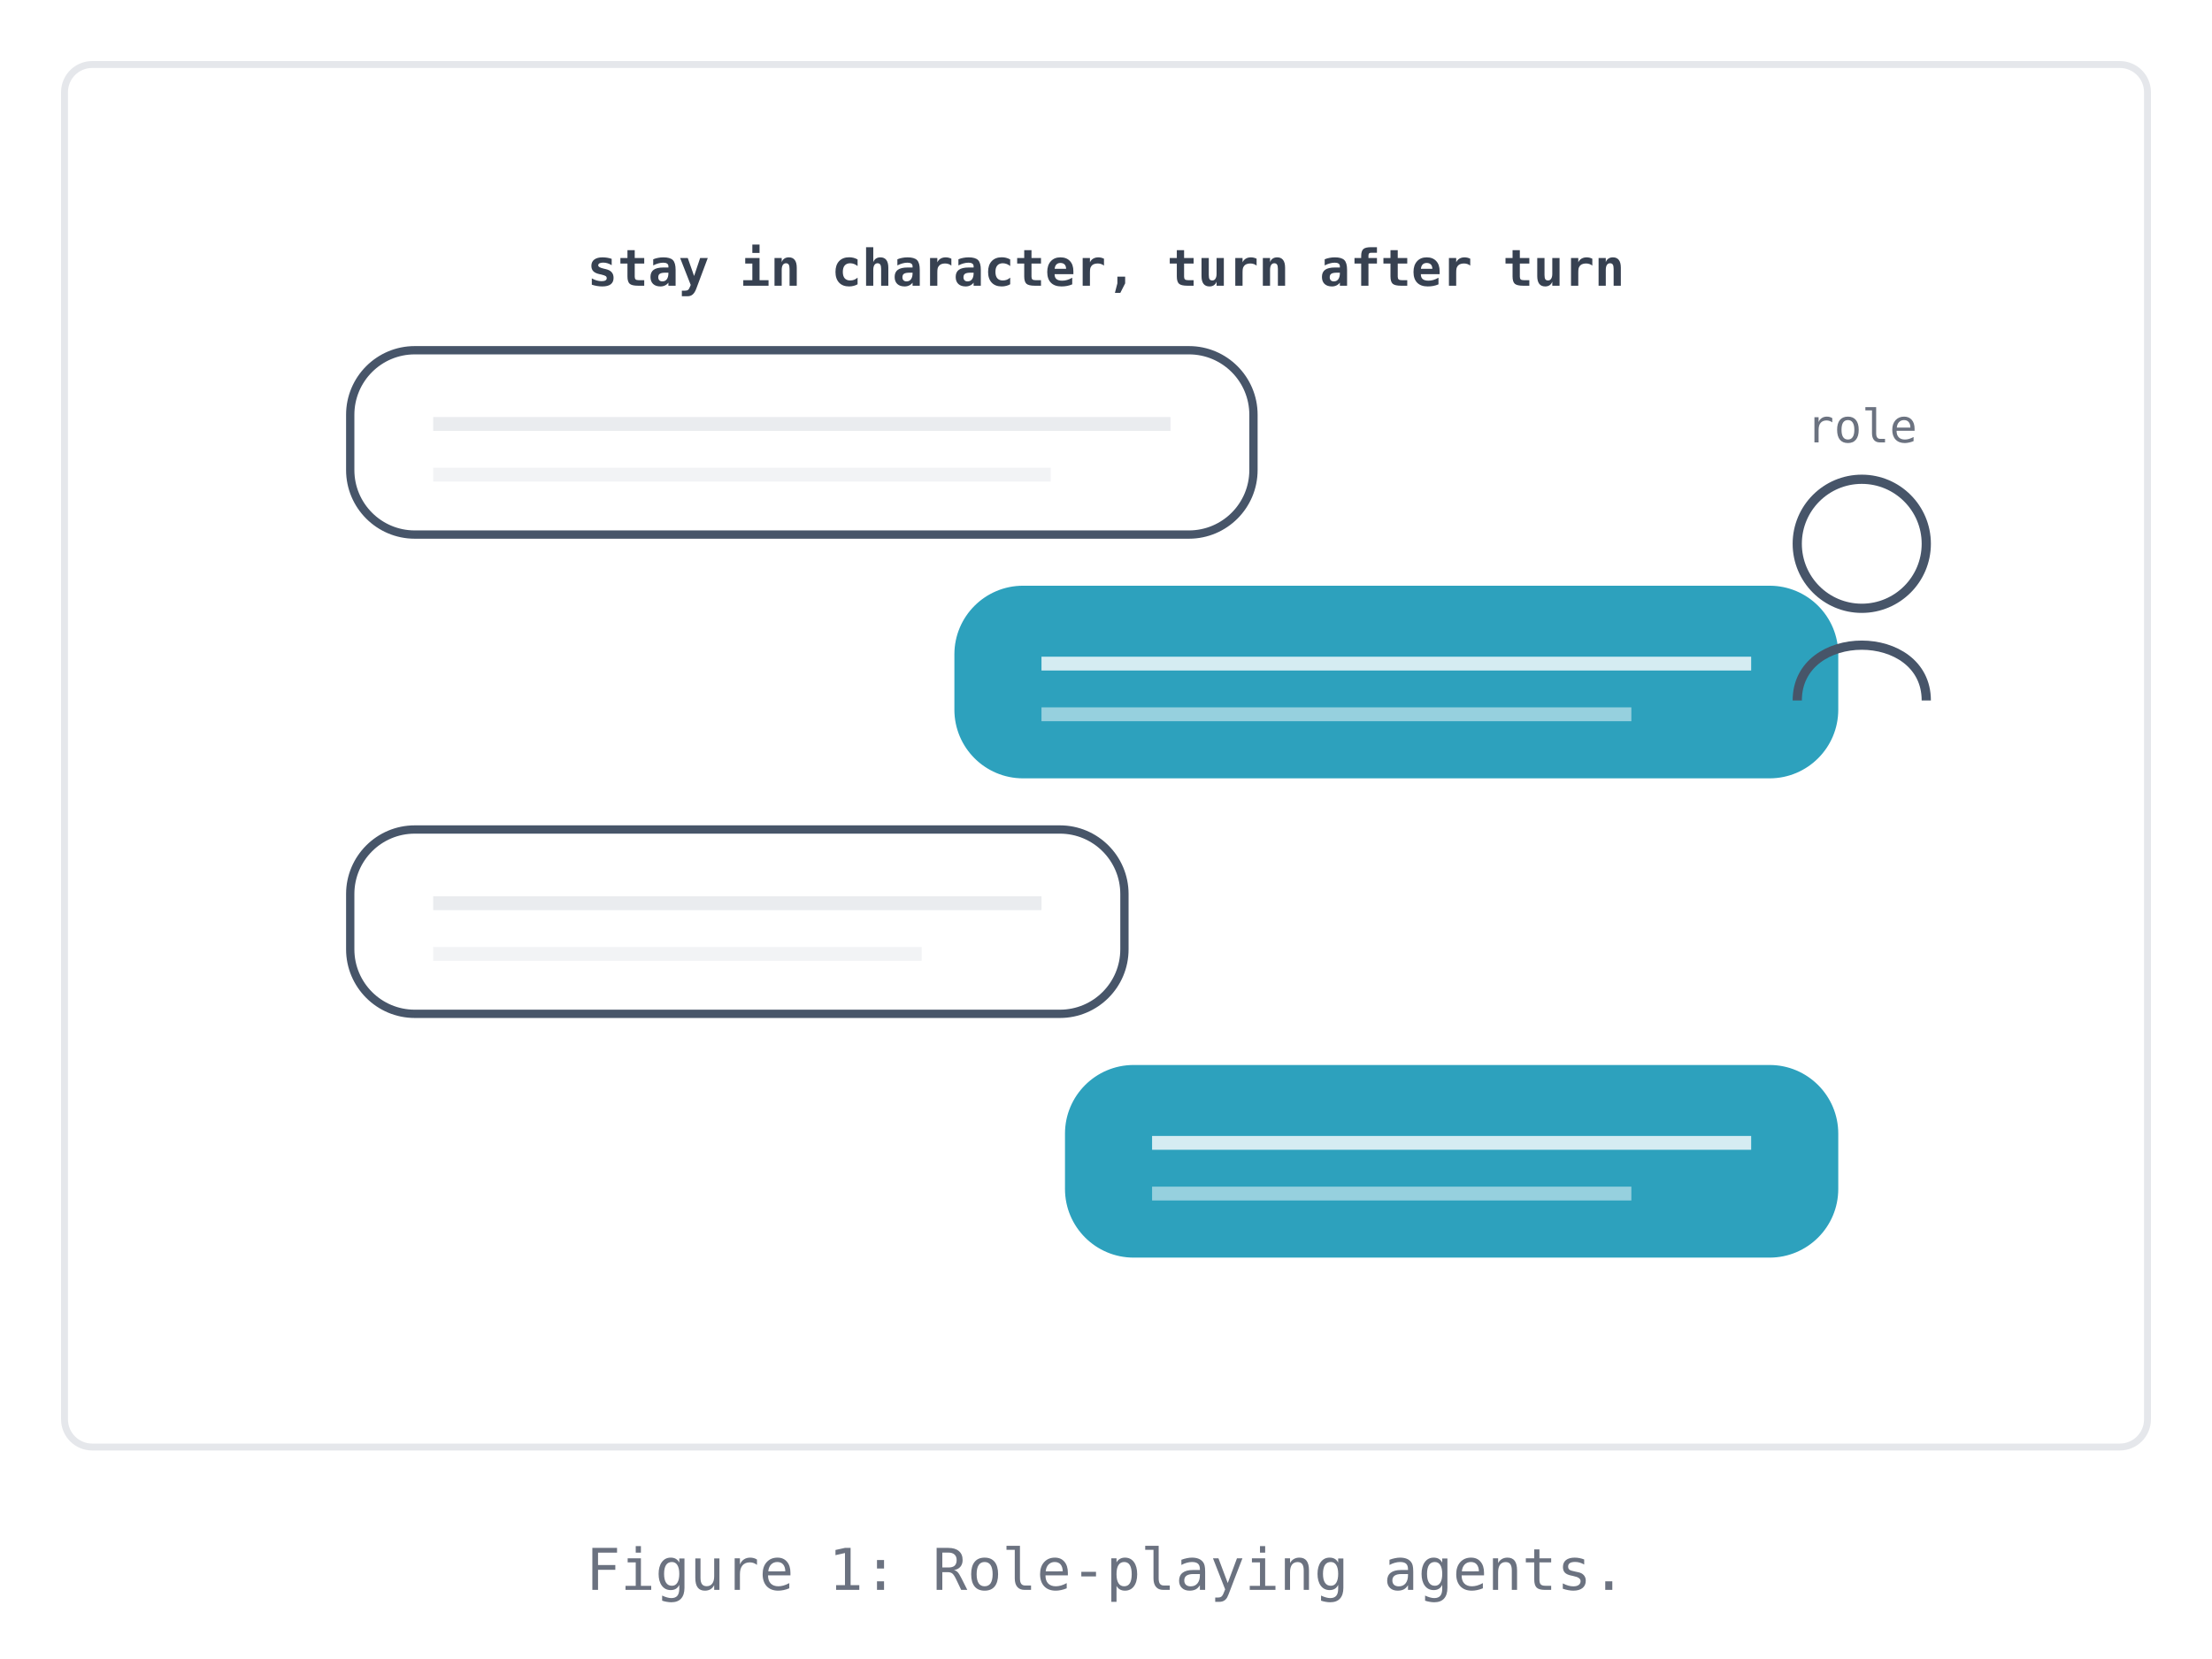
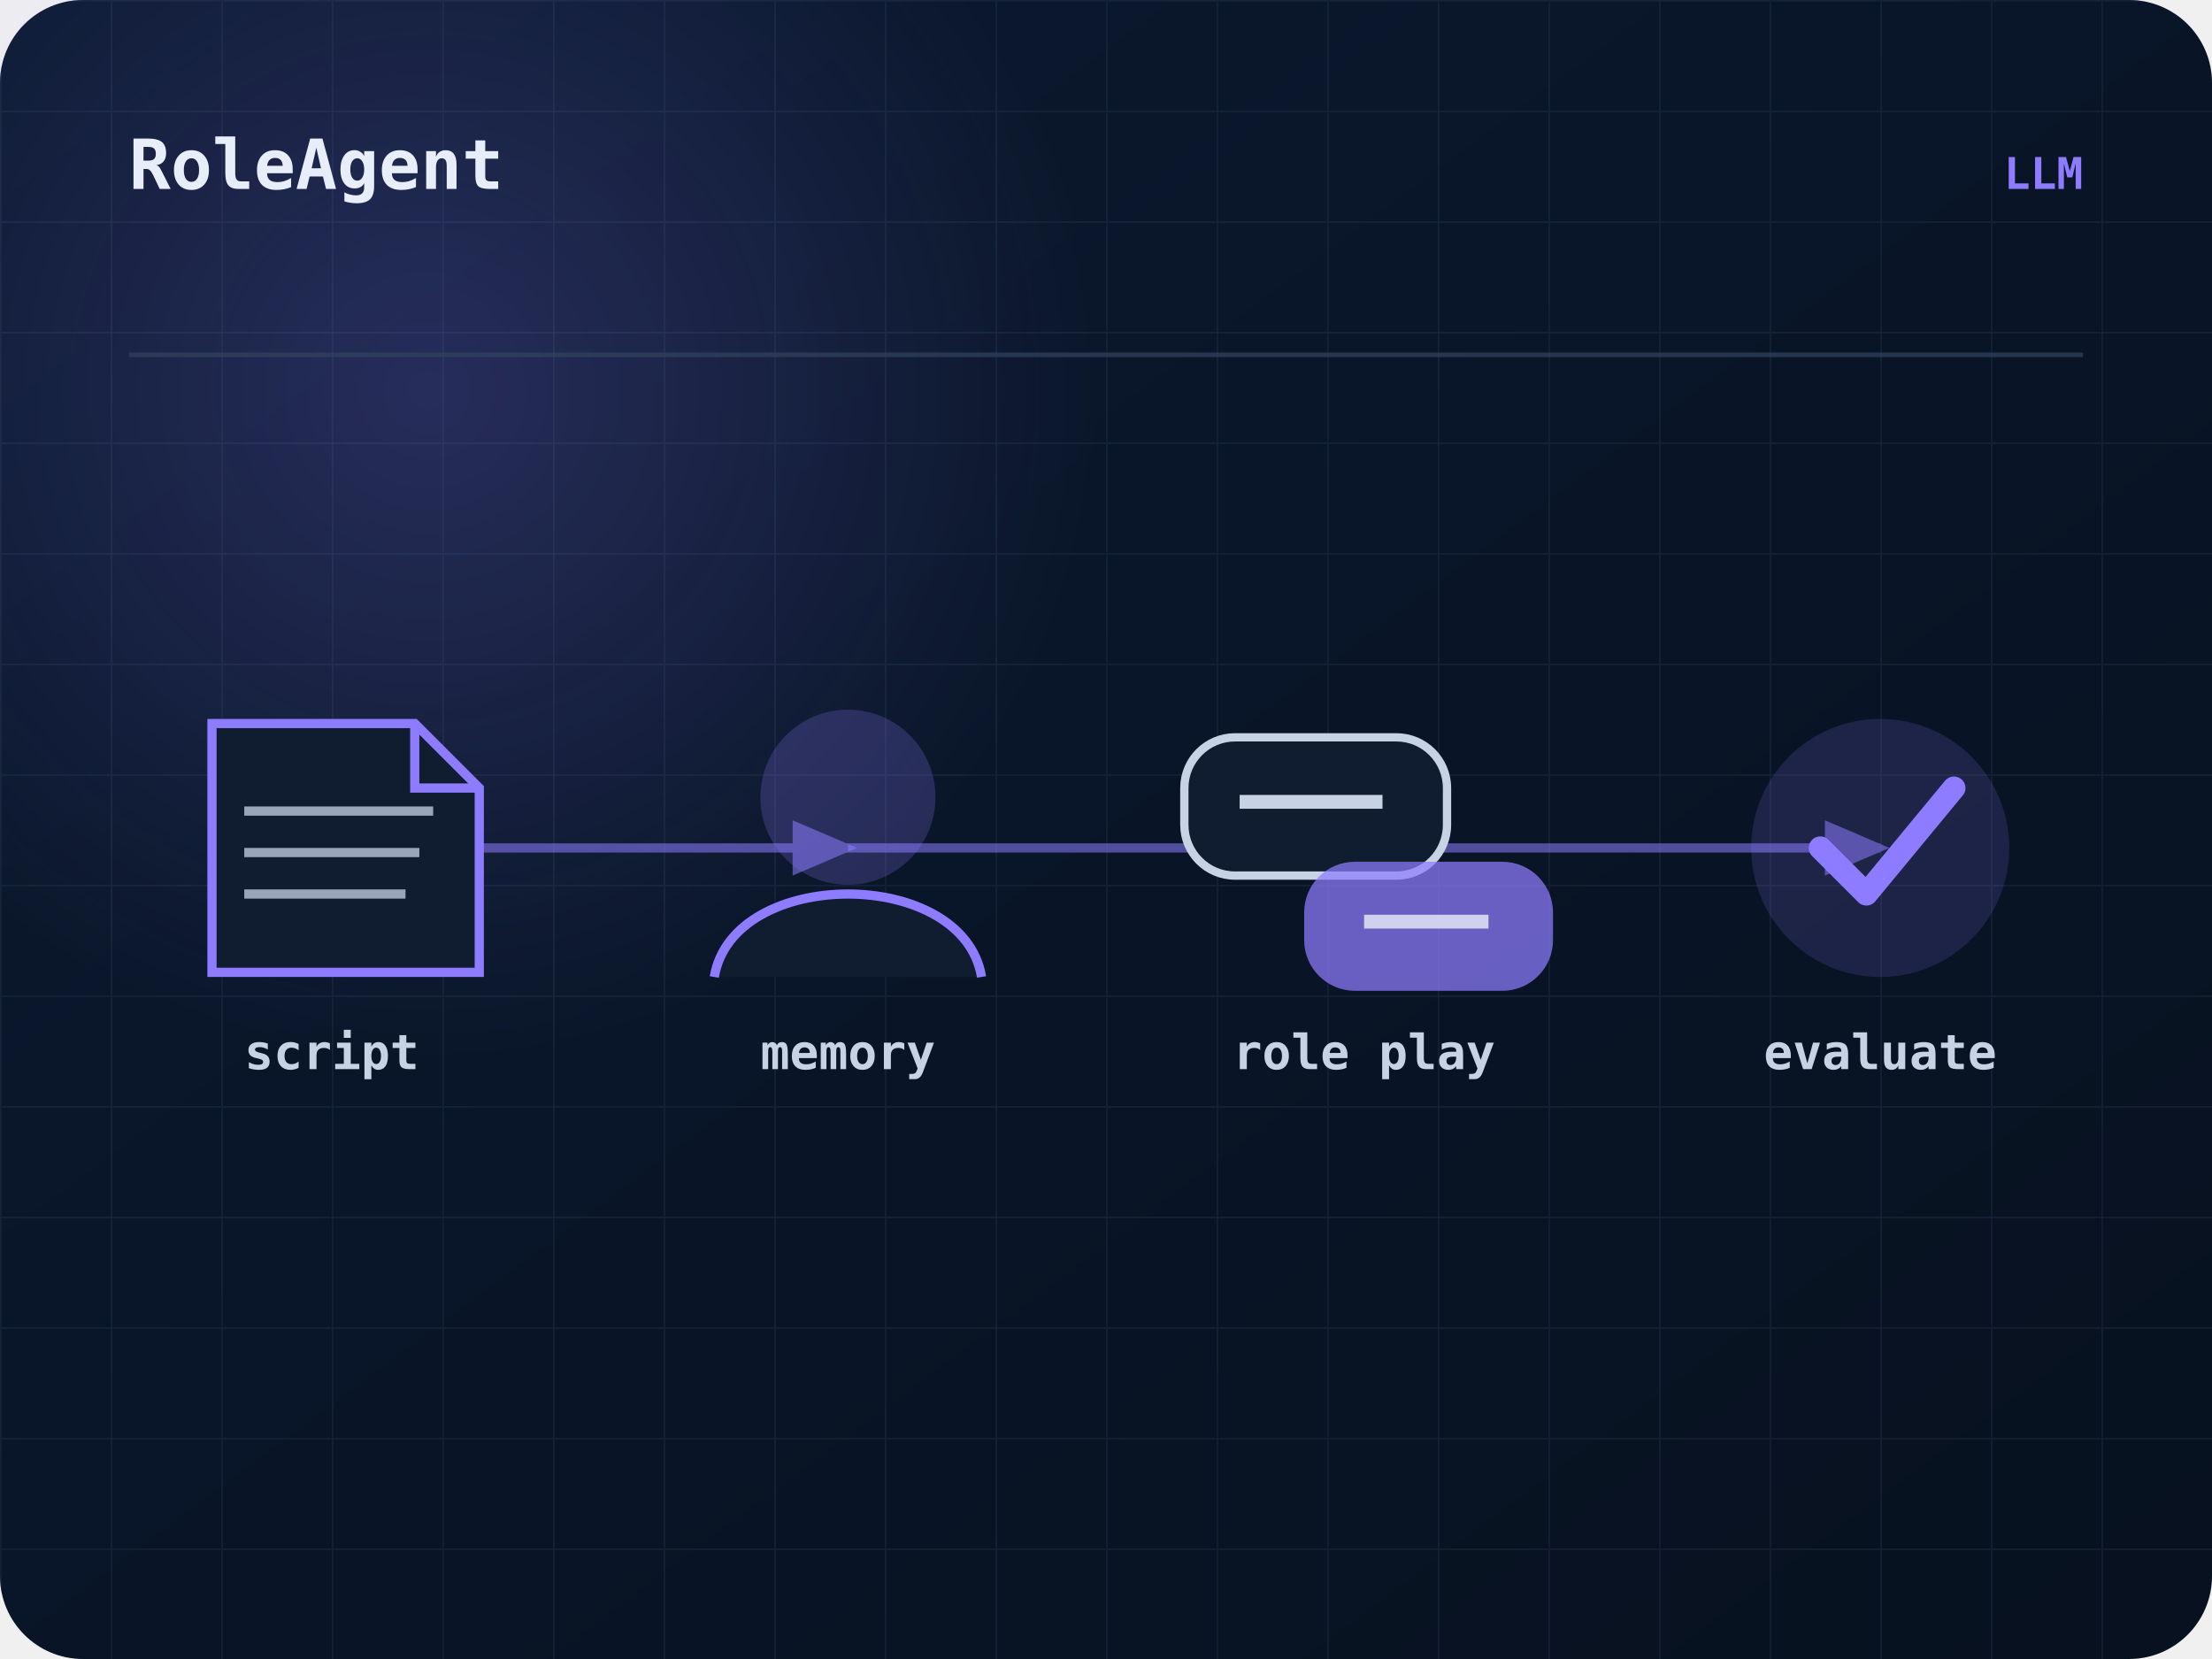
- <svg xmlns="http://www.w3.org/2000/svg" viewBox="0 0 480 360">
-   <rect width="480" height="360" fill="#ffffff" />
-   <rect x="14" y="14" width="452" height="300" fill="none" stroke="#e5e7eb" stroke-width="1.5" rx="6" />
-   <rect x="76" y="76" width="196" height="40" fill="#ffffff" opacity="1" stroke="#475569" stroke-width="1.8" rx="14" />
-   <line x1="94" y1="92" x2="254" y2="92" stroke="#e5e7eb" stroke-width="3" opacity="0.8" />
-   <line x1="94" y1="103" x2="228" y2="103" stroke="#e5e7eb" stroke-width="3" opacity="0.5" />
-   <rect x="208" y="128" width="190" height="40" fill="#0891b2" opacity="0.85" stroke="#0891b2" stroke-width="1.8" rx="14" />
-   <line x1="226" y1="144" x2="380" y2="144" stroke="#ffffff" stroke-width="3" opacity="0.8" />
-   <line x1="226" y1="155" x2="354" y2="155" stroke="#ffffff" stroke-width="3" opacity="0.5" />
-   <rect x="76" y="180" width="168" height="40" fill="#ffffff" opacity="1" stroke="#475569" stroke-width="1.8" rx="14" />
-   <line x1="94" y1="196" x2="226" y2="196" stroke="#e5e7eb" stroke-width="3" opacity="0.8" />
-   <line x1="94" y1="207" x2="200" y2="207" stroke="#e5e7eb" stroke-width="3" opacity="0.5" />
-   <rect x="232" y="232" width="166" height="40" fill="#0891b2" opacity="0.85" stroke="#0891b2" stroke-width="1.8" rx="14" />
-   <line x1="250" y1="248" x2="380" y2="248" stroke="#ffffff" stroke-width="3" opacity="0.8" />
-   <line x1="250" y1="259" x2="354" y2="259" stroke="#ffffff" stroke-width="3" opacity="0.5" />
-   <text x="404" y="96" text-anchor="middle" font-family="Menlo, Consolas, monospace" font-size="10" fill="#6b7280">role</text>
-   <circle cx="404" cy="118" r="14" fill="none" stroke="#475569" stroke-width="2" />
-   <path d="M 390 152 C 390 136 418 136 418 152" stroke="#475569" stroke-width="2" fill="none" />
-   <text x="240" y="62" text-anchor="middle" font-family="Menlo, Consolas, monospace" font-size="11" fill="#374151" font-weight="bold">stay in character, turn after turn</text>
-   <text x="240" y="345" text-anchor="middle" font-family="Menlo, Consolas, monospace" font-size="12.5" fill="#6b7280">Figure 1: Role-playing agents.</text>
+ <svg xmlns="http://www.w3.org/2000/svg" viewBox="0 0 480 360" role="img" aria-labelledby="title desc">
+   <defs>
+     <linearGradient id="bg" x1="0" y1="0" x2="1" y2="1">
+       <stop stop-color="#0b1930" />
+       <stop offset="1" stop-color="#07111f" />
+     </linearGradient>
+     <radialGradient id="halo">
+       <stop stop-color="#8d7cff" stop-opacity=".22" />
+       <stop offset="1" stop-color="#8d7cff" stop-opacity="0" />
+     </radialGradient>
+     <pattern id="grid" width="24" height="24" patternUnits="userSpaceOnUse">
+       <path d="M 24 0 L 0 0 0 24" fill="none" stroke="#2b3b53" stroke-width=".7" opacity=".32" />
+     </pattern>
+     <marker id="arrow" markerWidth="8" markerHeight="8" refX="6" refY="3" orient="auto">
+       <path d="M0,0 L0,6 L7,3 z" fill="#8d7cff" />
+     </marker>
+   </defs>
+   <rect width="480" height="360" rx="18" fill="url(#bg)" />
+   <rect width="480" height="360" rx="18" fill="url(#grid)" />
+   <circle cx="93" cy="85" r="145" fill="url(#halo)" />
+   <path d="M 28 77 H 452" stroke="#31435d" stroke-width="1" opacity=".7" />
+   <text x="28" y="41" text-anchor="start" font-family="IBM Plex Mono, Menlo, monospace" font-size="15" font-weight="700" fill="#e8eef9">RoleAgent</text>
+   <text x="452" y="41" text-anchor="end" font-family="IBM Plex Mono, Menlo, monospace" font-size="9.5" font-weight="700" fill="#8d7cff">LLM</text>
+   <path d="M 72.0 184 L 184.0 184" fill="none" stroke="#8d7cff" stroke-width="2" opacity=".55" marker-end="url(#arrow)" />
+   <path d="M 184.0 184 L 296.0 184" fill="none" stroke="#8d7cff" stroke-width="2" opacity=".55" marker-end="url(#arrow)" />
+   <path d="M 296.0 184 L 408.0 184" fill="none" stroke="#8d7cff" stroke-width="2" opacity=".55" marker-end="url(#arrow)" />
+   <path d="M 46.0 157 H 90.0 L 104.0 171 V 211 H 46.0 Z" fill="#101d30" stroke="#8d7cff" stroke-width="2" />
+   <path d="M 90.0 157 V 171 H 104.0" fill="none" stroke="#8d7cff" stroke-width="2" />
+   <line x1="53.0" y1="176" x2="94.0" y2="176" stroke="#c7d3e5" stroke-width="2" opacity=".75" />
+   <line x1="53.0" y1="185" x2="91.0" y2="185" stroke="#c7d3e5" stroke-width="2" opacity=".75" />
+   <line x1="53.0" y1="194" x2="88.0" y2="194" stroke="#c7d3e5" stroke-width="2" opacity=".75" />
+   <text x="72.0" y="232" text-anchor="middle" font-family="IBM Plex Mono, Menlo, monospace" font-size="10.5" font-weight="600" fill="#c7d3e5">script</text>
+   <circle cx="184.0" cy="173" r="18" fill="#8d7cff" opacity=".22" stroke="#8d7cff" stroke-width="2" />
+   <path d="M 155.0 212 C 159.0 188 209.0 188 213.0 212" fill="#101d30" stroke="#8d7cff" stroke-width="2" />
+   <text x="184.0" y="232" text-anchor="middle" font-family="IBM Plex Mono, Menlo, monospace" font-size="10.5" font-weight="600" fill="#c7d3e5">memory</text>
+   <rect x="257.0" y="160" width="57" height="30" rx="11" fill="#101d30" stroke="#c7d3e5" stroke-width="1.8" />
+   <rect x="283.0" y="187" width="54" height="28" rx="11" fill="#8d7cff" opacity=".72" />
+   <line x1="269.0" y1="174" x2="300.0" y2="174" stroke="#c7d3e5" stroke-width="3" />
+   <line x1="296.0" y1="200" x2="323.0" y2="200" stroke="#e8eef9" stroke-width="3" opacity=".8" />
+   <text x="296.0" y="232" text-anchor="middle" font-family="IBM Plex Mono, Menlo, monospace" font-size="10.5" font-weight="600" fill="#c7d3e5">role play</text>
+   <circle cx="408.0" cy="184" r="27" fill="#8d7cff" opacity=".16" stroke="#8d7cff" stroke-width="2" />
+   <path d="M 395.0 184 L 405.0 194 L 424.0 171" fill="none" stroke="#8d7cff" stroke-width="5" stroke-linecap="round" stroke-linejoin="round" />
+   <text x="408.0" y="232" text-anchor="middle" font-family="IBM Plex Mono, Menlo, monospace" font-size="10.5" font-weight="600" fill="#c7d3e5">evaluate</text>
</svg>
